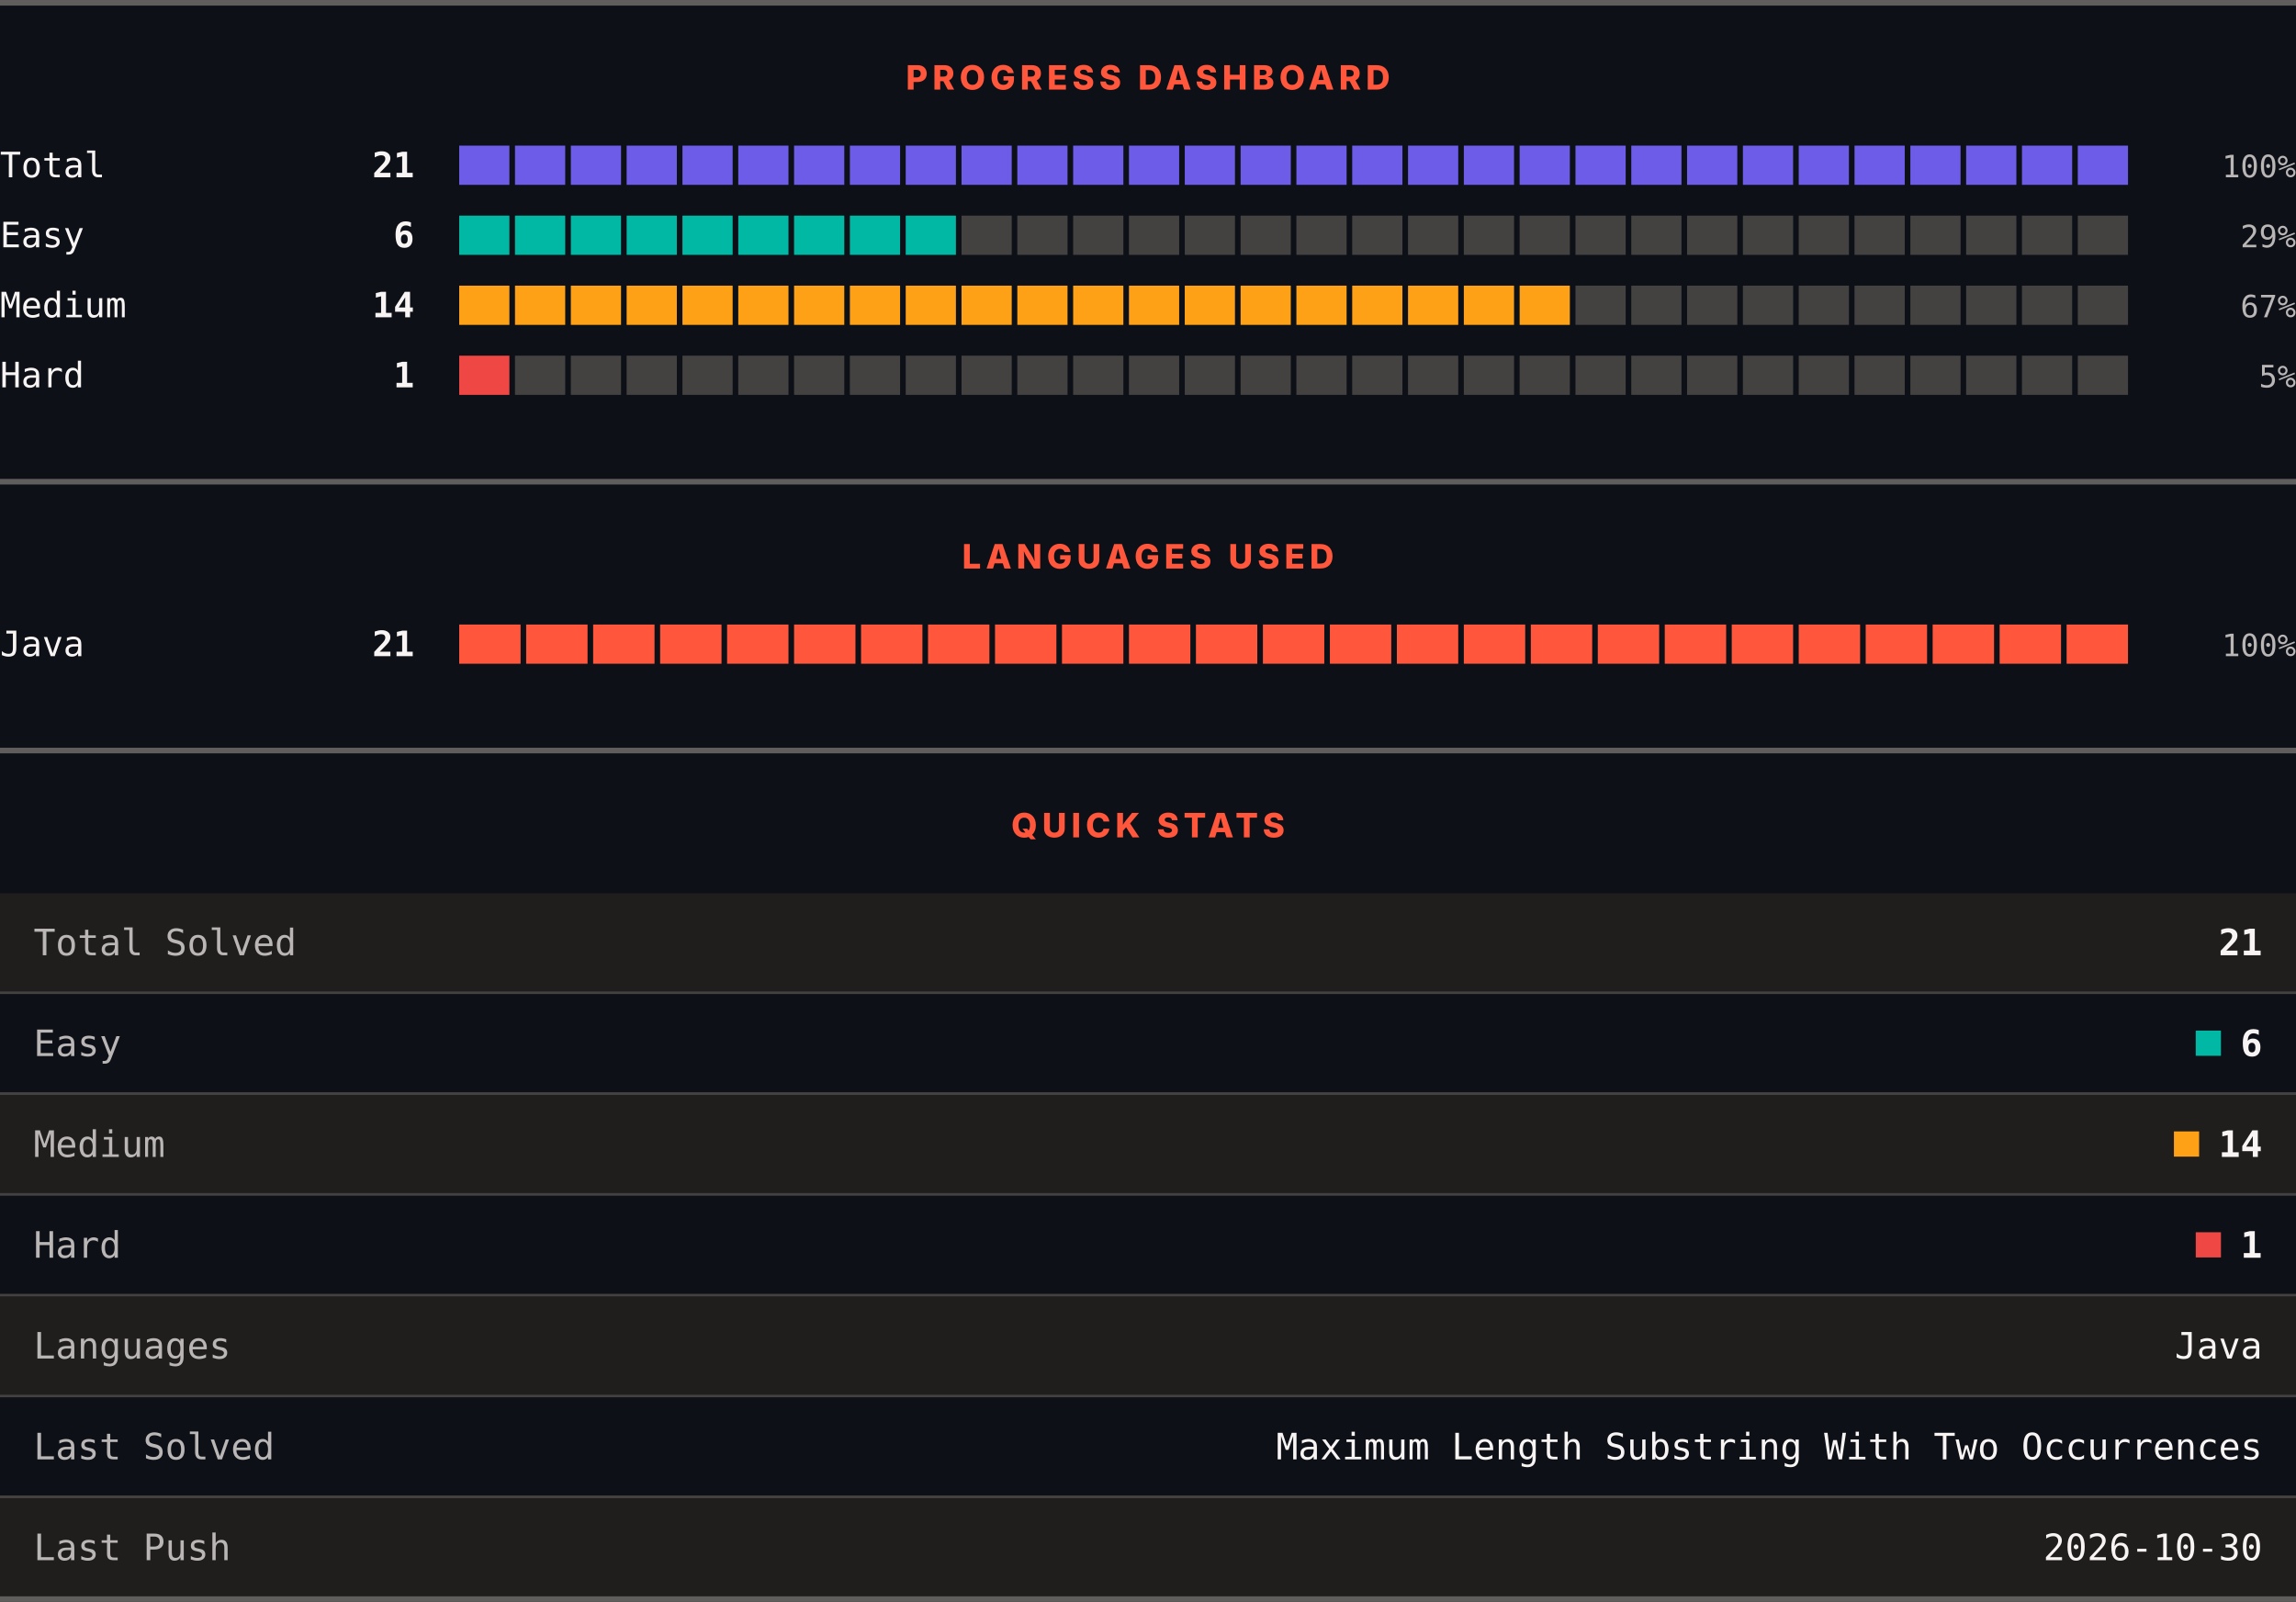
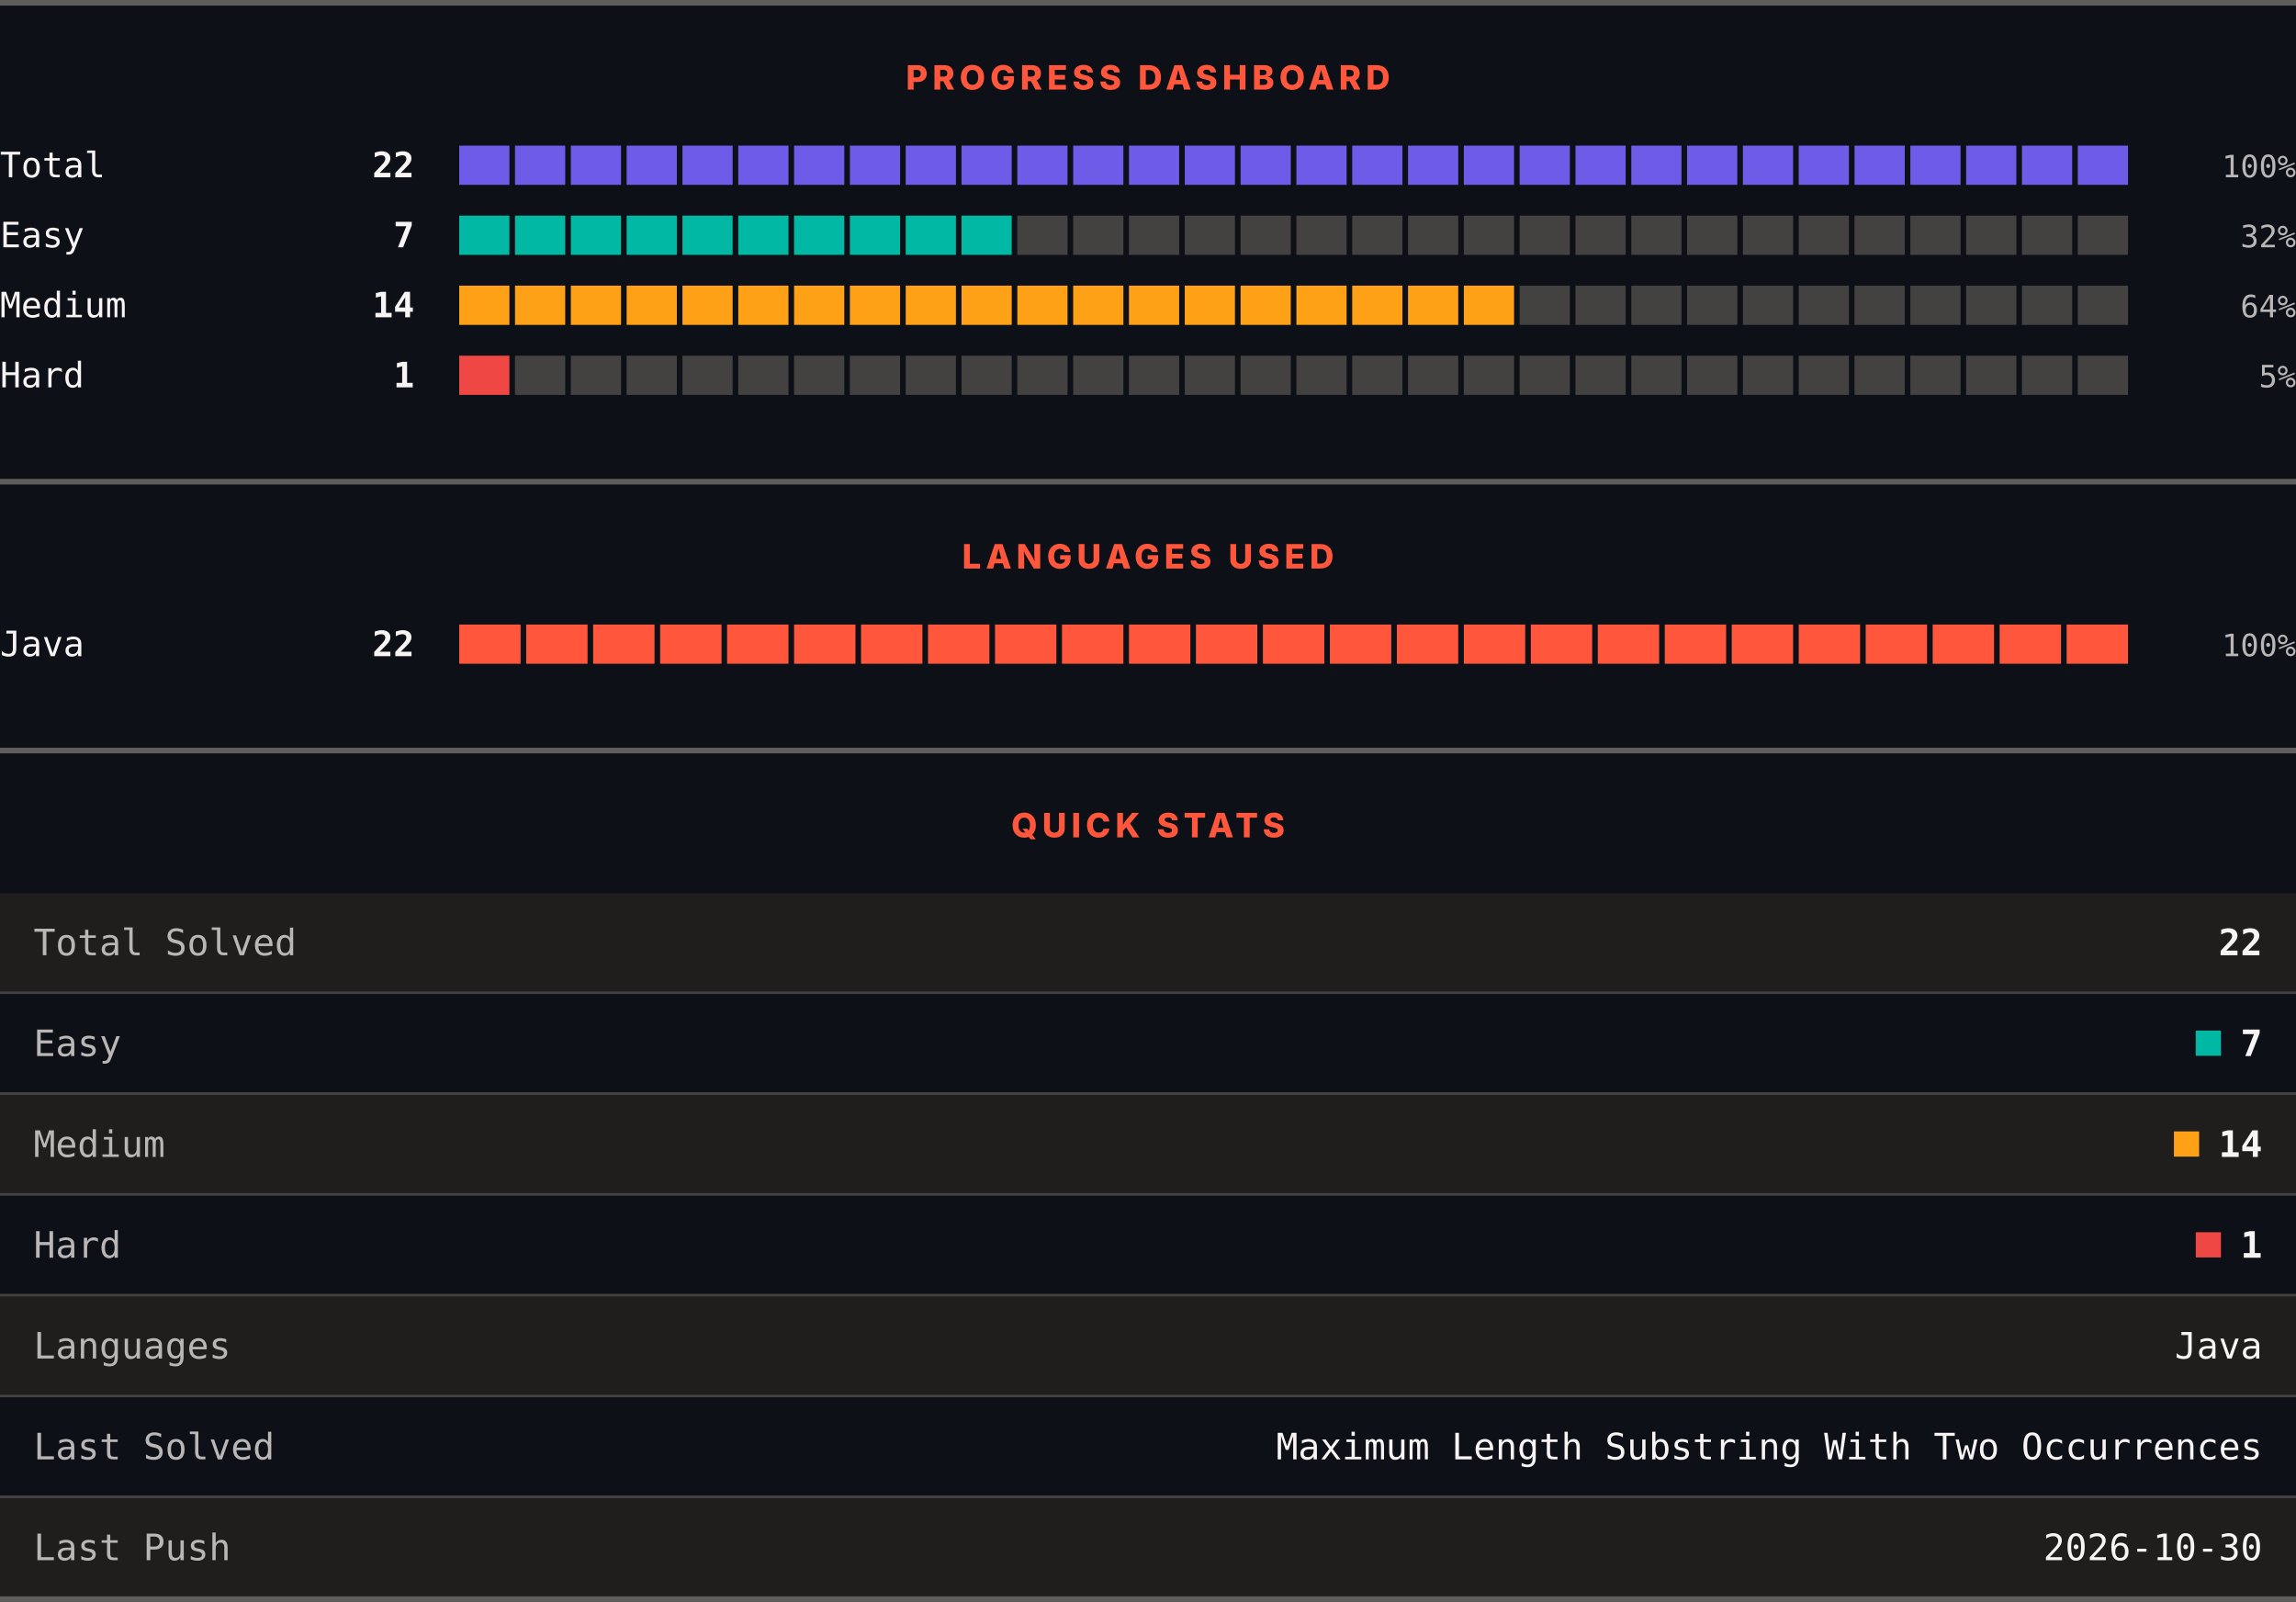
<svg xmlns="http://www.w3.org/2000/svg" width="820" height="572" viewBox="0 0 820 572" role="img" aria-label="LeetCode progress, languages and quick stats">
  <rect width="820" height="572" fill="#0d1117" />
  <rect x="0" y="0" width="820" height="2" fill="#605d5d" />
  <text x="410" y="32" text-anchor="middle" font-family="Archivo, system-ui, -apple-system, Segoe UI, sans-serif" font-size="12" font-weight="800" letter-spacing="1.68" fill="#ff563c">PROGRESS DASHBOARD</text>
  <text x="0" y="63.3" font-family="ui-monospace, SFMono-Regular, Menlo, Consolas, monospace" font-size="12.5" fill="#f8f4f4">Total</text>
-   <text x="148" y="63.3" text-anchor="end" font-family="ui-monospace, SFMono-Regular, Menlo, Consolas, monospace" font-size="12.5" font-weight="700" fill="#f8f4f4">21</text>
+   <text x="148" y="63.3" text-anchor="end" font-family="ui-monospace, SFMono-Regular, Menlo, Consolas, monospace" font-size="12.5" font-weight="700" fill="#f8f4f4">22</text>
  <rect x="164.00" y="52" width="17.93" height="14" fill="#6c5ce7" />
  <rect x="183.93" y="52" width="17.93" height="14" fill="#6c5ce7" />
  <rect x="203.87" y="52" width="17.93" height="14" fill="#6c5ce7" />
  <rect x="223.80" y="52" width="17.93" height="14" fill="#6c5ce7" />
  <rect x="243.73" y="52" width="17.93" height="14" fill="#6c5ce7" />
  <rect x="263.67" y="52" width="17.93" height="14" fill="#6c5ce7" />
  <rect x="283.60" y="52" width="17.93" height="14" fill="#6c5ce7" />
  <rect x="303.53" y="52" width="17.93" height="14" fill="#6c5ce7" />
  <rect x="323.47" y="52" width="17.93" height="14" fill="#6c5ce7" />
  <rect x="343.40" y="52" width="17.93" height="14" fill="#6c5ce7" />
  <rect x="363.33" y="52" width="17.93" height="14" fill="#6c5ce7" />
  <rect x="383.27" y="52" width="17.93" height="14" fill="#6c5ce7" />
  <rect x="403.20" y="52" width="17.93" height="14" fill="#6c5ce7" />
  <rect x="423.13" y="52" width="17.93" height="14" fill="#6c5ce7" />
  <rect x="443.07" y="52" width="17.93" height="14" fill="#6c5ce7" />
  <rect x="463.00" y="52" width="17.93" height="14" fill="#6c5ce7" />
  <rect x="482.93" y="52" width="17.93" height="14" fill="#6c5ce7" />
  <rect x="502.87" y="52" width="17.93" height="14" fill="#6c5ce7" />
  <rect x="522.80" y="52" width="17.93" height="14" fill="#6c5ce7" />
  <rect x="542.73" y="52" width="17.93" height="14" fill="#6c5ce7" />
  <rect x="562.67" y="52" width="17.93" height="14" fill="#6c5ce7" />
  <rect x="582.60" y="52" width="17.93" height="14" fill="#6c5ce7" />
  <rect x="602.53" y="52" width="17.93" height="14" fill="#6c5ce7" />
  <rect x="622.47" y="52" width="17.93" height="14" fill="#6c5ce7" />
  <rect x="642.40" y="52" width="17.93" height="14" fill="#6c5ce7" />
  <rect x="662.33" y="52" width="17.93" height="14" fill="#6c5ce7" />
  <rect x="682.27" y="52" width="17.93" height="14" fill="#6c5ce7" />
  <rect x="702.20" y="52" width="17.93" height="14" fill="#6c5ce7" />
  <rect x="722.13" y="52" width="17.93" height="14" fill="#6c5ce7" />
  <rect x="742.07" y="52" width="17.93" height="14" fill="#6c5ce7" />
  <text x="820" y="63.3" text-anchor="end" font-family="ui-monospace, SFMono-Regular, Menlo, Consolas, monospace" font-size="11" fill="#bab6b6">100%</text>
  <text x="0" y="88.3" font-family="ui-monospace, SFMono-Regular, Menlo, Consolas, monospace" font-size="12.5" fill="#f8f4f4">Easy</text>
-   <text x="148" y="88.3" text-anchor="end" font-family="ui-monospace, SFMono-Regular, Menlo, Consolas, monospace" font-size="12.5" font-weight="700" fill="#f8f4f4">6</text>
+   <text x="148" y="88.3" text-anchor="end" font-family="ui-monospace, SFMono-Regular, Menlo, Consolas, monospace" font-size="12.5" font-weight="700" fill="#f8f4f4">7</text>
  <rect x="164.00" y="77" width="17.93" height="14" fill="#00b8a3" />
  <rect x="183.93" y="77" width="17.93" height="14" fill="#00b8a3" />
  <rect x="203.87" y="77" width="17.93" height="14" fill="#00b8a3" />
  <rect x="223.80" y="77" width="17.93" height="14" fill="#00b8a3" />
  <rect x="243.73" y="77" width="17.93" height="14" fill="#00b8a3" />
  <rect x="263.67" y="77" width="17.93" height="14" fill="#00b8a3" />
  <rect x="283.60" y="77" width="17.93" height="14" fill="#00b8a3" />
  <rect x="303.53" y="77" width="17.93" height="14" fill="#00b8a3" />
  <rect x="323.47" y="77" width="17.93" height="14" fill="#00b8a3" />
-   <rect x="343.40" y="77" width="17.93" height="14" fill="#444141" />
+   <rect x="343.40" y="77" width="17.93" height="14" fill="#00b8a3" />
  <rect x="363.33" y="77" width="17.93" height="14" fill="#444141" />
  <rect x="383.27" y="77" width="17.93" height="14" fill="#444141" />
  <rect x="403.20" y="77" width="17.93" height="14" fill="#444141" />
  <rect x="423.13" y="77" width="17.93" height="14" fill="#444141" />
  <rect x="443.07" y="77" width="17.93" height="14" fill="#444141" />
  <rect x="463.00" y="77" width="17.93" height="14" fill="#444141" />
  <rect x="482.93" y="77" width="17.93" height="14" fill="#444141" />
  <rect x="502.87" y="77" width="17.93" height="14" fill="#444141" />
  <rect x="522.80" y="77" width="17.93" height="14" fill="#444141" />
  <rect x="542.73" y="77" width="17.93" height="14" fill="#444141" />
  <rect x="562.67" y="77" width="17.93" height="14" fill="#444141" />
  <rect x="582.60" y="77" width="17.93" height="14" fill="#444141" />
  <rect x="602.53" y="77" width="17.93" height="14" fill="#444141" />
  <rect x="622.47" y="77" width="17.93" height="14" fill="#444141" />
  <rect x="642.40" y="77" width="17.93" height="14" fill="#444141" />
  <rect x="662.33" y="77" width="17.93" height="14" fill="#444141" />
  <rect x="682.27" y="77" width="17.93" height="14" fill="#444141" />
  <rect x="702.20" y="77" width="17.93" height="14" fill="#444141" />
  <rect x="722.13" y="77" width="17.93" height="14" fill="#444141" />
  <rect x="742.07" y="77" width="17.93" height="14" fill="#444141" />
-   <text x="820" y="88.3" text-anchor="end" font-family="ui-monospace, SFMono-Regular, Menlo, Consolas, monospace" font-size="11" fill="#bab6b6">29%</text>
+   <text x="820" y="88.3" text-anchor="end" font-family="ui-monospace, SFMono-Regular, Menlo, Consolas, monospace" font-size="11" fill="#bab6b6">32%</text>
  <text x="0" y="113.3" font-family="ui-monospace, SFMono-Regular, Menlo, Consolas, monospace" font-size="12.5" fill="#f8f4f4">Medium</text>
  <text x="148" y="113.3" text-anchor="end" font-family="ui-monospace, SFMono-Regular, Menlo, Consolas, monospace" font-size="12.5" font-weight="700" fill="#f8f4f4">14</text>
  <rect x="164.00" y="102" width="17.93" height="14" fill="#ffa116" />
  <rect x="183.93" y="102" width="17.93" height="14" fill="#ffa116" />
  <rect x="203.87" y="102" width="17.93" height="14" fill="#ffa116" />
  <rect x="223.80" y="102" width="17.93" height="14" fill="#ffa116" />
  <rect x="243.73" y="102" width="17.93" height="14" fill="#ffa116" />
  <rect x="263.67" y="102" width="17.93" height="14" fill="#ffa116" />
  <rect x="283.60" y="102" width="17.93" height="14" fill="#ffa116" />
  <rect x="303.53" y="102" width="17.93" height="14" fill="#ffa116" />
  <rect x="323.47" y="102" width="17.93" height="14" fill="#ffa116" />
  <rect x="343.40" y="102" width="17.93" height="14" fill="#ffa116" />
  <rect x="363.33" y="102" width="17.93" height="14" fill="#ffa116" />
  <rect x="383.27" y="102" width="17.93" height="14" fill="#ffa116" />
  <rect x="403.20" y="102" width="17.93" height="14" fill="#ffa116" />
  <rect x="423.13" y="102" width="17.93" height="14" fill="#ffa116" />
  <rect x="443.07" y="102" width="17.93" height="14" fill="#ffa116" />
  <rect x="463.00" y="102" width="17.93" height="14" fill="#ffa116" />
  <rect x="482.93" y="102" width="17.93" height="14" fill="#ffa116" />
  <rect x="502.87" y="102" width="17.93" height="14" fill="#ffa116" />
  <rect x="522.80" y="102" width="17.93" height="14" fill="#ffa116" />
-   <rect x="542.73" y="102" width="17.93" height="14" fill="#ffa116" />
+   <rect x="542.73" y="102" width="17.93" height="14" fill="#444141" />
  <rect x="562.67" y="102" width="17.93" height="14" fill="#444141" />
  <rect x="582.60" y="102" width="17.93" height="14" fill="#444141" />
  <rect x="602.53" y="102" width="17.93" height="14" fill="#444141" />
  <rect x="622.47" y="102" width="17.93" height="14" fill="#444141" />
  <rect x="642.40" y="102" width="17.93" height="14" fill="#444141" />
  <rect x="662.33" y="102" width="17.93" height="14" fill="#444141" />
  <rect x="682.27" y="102" width="17.93" height="14" fill="#444141" />
  <rect x="702.20" y="102" width="17.93" height="14" fill="#444141" />
  <rect x="722.13" y="102" width="17.93" height="14" fill="#444141" />
  <rect x="742.07" y="102" width="17.93" height="14" fill="#444141" />
-   <text x="820" y="113.3" text-anchor="end" font-family="ui-monospace, SFMono-Regular, Menlo, Consolas, monospace" font-size="11" fill="#bab6b6">67%</text>
+   <text x="820" y="113.3" text-anchor="end" font-family="ui-monospace, SFMono-Regular, Menlo, Consolas, monospace" font-size="11" fill="#bab6b6">64%</text>
  <text x="0" y="138.3" font-family="ui-monospace, SFMono-Regular, Menlo, Consolas, monospace" font-size="12.5" fill="#f8f4f4">Hard</text>
  <text x="148" y="138.3" text-anchor="end" font-family="ui-monospace, SFMono-Regular, Menlo, Consolas, monospace" font-size="12.5" font-weight="700" fill="#f8f4f4">1</text>
  <rect x="164.00" y="127" width="17.93" height="14" fill="#ef4743" />
  <rect x="183.93" y="127" width="17.93" height="14" fill="#444141" />
  <rect x="203.87" y="127" width="17.93" height="14" fill="#444141" />
  <rect x="223.80" y="127" width="17.93" height="14" fill="#444141" />
  <rect x="243.73" y="127" width="17.93" height="14" fill="#444141" />
  <rect x="263.67" y="127" width="17.93" height="14" fill="#444141" />
  <rect x="283.60" y="127" width="17.93" height="14" fill="#444141" />
  <rect x="303.53" y="127" width="17.93" height="14" fill="#444141" />
  <rect x="323.47" y="127" width="17.93" height="14" fill="#444141" />
  <rect x="343.40" y="127" width="17.93" height="14" fill="#444141" />
  <rect x="363.33" y="127" width="17.93" height="14" fill="#444141" />
  <rect x="383.27" y="127" width="17.93" height="14" fill="#444141" />
  <rect x="403.20" y="127" width="17.93" height="14" fill="#444141" />
  <rect x="423.13" y="127" width="17.93" height="14" fill="#444141" />
  <rect x="443.07" y="127" width="17.93" height="14" fill="#444141" />
  <rect x="463.00" y="127" width="17.93" height="14" fill="#444141" />
  <rect x="482.93" y="127" width="17.93" height="14" fill="#444141" />
  <rect x="502.87" y="127" width="17.93" height="14" fill="#444141" />
  <rect x="522.80" y="127" width="17.93" height="14" fill="#444141" />
  <rect x="542.73" y="127" width="17.93" height="14" fill="#444141" />
  <rect x="562.67" y="127" width="17.93" height="14" fill="#444141" />
  <rect x="582.60" y="127" width="17.93" height="14" fill="#444141" />
  <rect x="602.53" y="127" width="17.93" height="14" fill="#444141" />
  <rect x="622.47" y="127" width="17.93" height="14" fill="#444141" />
  <rect x="642.40" y="127" width="17.93" height="14" fill="#444141" />
  <rect x="662.33" y="127" width="17.93" height="14" fill="#444141" />
  <rect x="682.27" y="127" width="17.93" height="14" fill="#444141" />
  <rect x="702.20" y="127" width="17.93" height="14" fill="#444141" />
  <rect x="722.13" y="127" width="17.93" height="14" fill="#444141" />
  <rect x="742.07" y="127" width="17.93" height="14" fill="#444141" />
  <text x="820" y="138.3" text-anchor="end" font-family="ui-monospace, SFMono-Regular, Menlo, Consolas, monospace" font-size="11" fill="#bab6b6">5%</text>
  <rect x="0" y="171" width="820" height="2" fill="#605d5d" />
  <text x="410" y="203" text-anchor="middle" font-family="Archivo, system-ui, -apple-system, Segoe UI, sans-serif" font-size="12" font-weight="800" letter-spacing="1.68" fill="#ff563c">LANGUAGES USED</text>
  <text x="0" y="234.3" font-family="ui-monospace, SFMono-Regular, Menlo, Consolas, monospace" font-size="12.5" fill="#f8f4f4">Java</text>
-   <text x="148" y="234.3" text-anchor="end" font-family="ui-monospace, SFMono-Regular, Menlo, Consolas, monospace" font-size="12.5" font-weight="700" fill="#f8f4f4">21</text>
+   <text x="148" y="234.3" text-anchor="end" font-family="ui-monospace, SFMono-Regular, Menlo, Consolas, monospace" font-size="12.5" font-weight="700" fill="#f8f4f4">22</text>
  <rect x="164.00" y="223" width="21.92" height="14" fill="#ff563c" />
  <rect x="187.92" y="223" width="21.92" height="14" fill="#ff563c" />
  <rect x="211.84" y="223" width="21.92" height="14" fill="#ff563c" />
  <rect x="235.76" y="223" width="21.92" height="14" fill="#ff563c" />
  <rect x="259.68" y="223" width="21.92" height="14" fill="#ff563c" />
  <rect x="283.60" y="223" width="21.92" height="14" fill="#ff563c" />
  <rect x="307.52" y="223" width="21.92" height="14" fill="#ff563c" />
  <rect x="331.44" y="223" width="21.92" height="14" fill="#ff563c" />
  <rect x="355.36" y="223" width="21.92" height="14" fill="#ff563c" />
  <rect x="379.28" y="223" width="21.92" height="14" fill="#ff563c" />
  <rect x="403.20" y="223" width="21.92" height="14" fill="#ff563c" />
  <rect x="427.12" y="223" width="21.92" height="14" fill="#ff563c" />
  <rect x="451.04" y="223" width="21.92" height="14" fill="#ff563c" />
  <rect x="474.96" y="223" width="21.92" height="14" fill="#ff563c" />
  <rect x="498.88" y="223" width="21.92" height="14" fill="#ff563c" />
  <rect x="522.80" y="223" width="21.92" height="14" fill="#ff563c" />
  <rect x="546.72" y="223" width="21.92" height="14" fill="#ff563c" />
  <rect x="570.64" y="223" width="21.92" height="14" fill="#ff563c" />
  <rect x="594.56" y="223" width="21.92" height="14" fill="#ff563c" />
  <rect x="618.48" y="223" width="21.92" height="14" fill="#ff563c" />
  <rect x="642.40" y="223" width="21.92" height="14" fill="#ff563c" />
  <rect x="666.32" y="223" width="21.92" height="14" fill="#ff563c" />
  <rect x="690.24" y="223" width="21.92" height="14" fill="#ff563c" />
  <rect x="714.16" y="223" width="21.92" height="14" fill="#ff563c" />
  <rect x="738.08" y="223" width="21.92" height="14" fill="#ff563c" />
  <text x="820" y="234.3" text-anchor="end" font-family="ui-monospace, SFMono-Regular, Menlo, Consolas, monospace" font-size="11" fill="#bab6b6">100%</text>
  <rect x="0" y="267" width="820" height="2" fill="#605d5d" />
  <text x="410" y="299" text-anchor="middle" font-family="Archivo, system-ui, -apple-system, Segoe UI, sans-serif" font-size="12" font-weight="800" letter-spacing="1.68" fill="#ff563c">QUICK STATS</text>
  <rect x="0" y="319" width="820" height="35" fill="#201e1d" />
  <text x="12" y="341.1" font-family="ui-monospace, SFMono-Regular, Menlo, Consolas, monospace" font-size="13" fill="#bab6b6">Total Solved</text>
-   <text x="808" y="341.1" text-anchor="end" font-family="ui-monospace, SFMono-Regular, Menlo, Consolas, monospace" font-size="13" font-weight="700" fill="#f8f4f4">21</text>
+   <text x="808" y="341.1" text-anchor="end" font-family="ui-monospace, SFMono-Regular, Menlo, Consolas, monospace" font-size="13" font-weight="700" fill="#f8f4f4">22</text>
  <rect x="0" y="354" width="820" height="1" fill="#444141" />
  <rect x="0" y="355" width="820" height="35" fill="#0d1117" />
  <text x="12" y="377.1" font-family="ui-monospace, SFMono-Regular, Menlo, Consolas, monospace" font-size="13" fill="#bab6b6">Easy</text>
  <rect x="784.2" y="368" width="9" height="9" fill="#00b8a3" />
-   <text x="808" y="377.1" text-anchor="end" font-family="ui-monospace, SFMono-Regular, Menlo, Consolas, monospace" font-size="13" font-weight="700" fill="#f8f4f4">6</text>
+   <text x="808" y="377.1" text-anchor="end" font-family="ui-monospace, SFMono-Regular, Menlo, Consolas, monospace" font-size="13" font-weight="700" fill="#f8f4f4">7</text>
  <rect x="0" y="390" width="820" height="1" fill="#444141" />
  <rect x="0" y="391" width="820" height="35" fill="#201e1d" />
  <text x="12" y="413.1" font-family="ui-monospace, SFMono-Regular, Menlo, Consolas, monospace" font-size="13" fill="#bab6b6">Medium</text>
  <rect x="776.4" y="404" width="9" height="9" fill="#ffa116" />
  <text x="808" y="413.1" text-anchor="end" font-family="ui-monospace, SFMono-Regular, Menlo, Consolas, monospace" font-size="13" font-weight="700" fill="#f8f4f4">14</text>
  <rect x="0" y="426" width="820" height="1" fill="#444141" />
  <rect x="0" y="427" width="820" height="35" fill="#0d1117" />
  <text x="12" y="449.1" font-family="ui-monospace, SFMono-Regular, Menlo, Consolas, monospace" font-size="13" fill="#bab6b6">Hard</text>
  <rect x="784.2" y="440" width="9" height="9" fill="#ef4743" />
  <text x="808" y="449.1" text-anchor="end" font-family="ui-monospace, SFMono-Regular, Menlo, Consolas, monospace" font-size="13" font-weight="700" fill="#f8f4f4">1</text>
  <rect x="0" y="462" width="820" height="1" fill="#444141" />
  <rect x="0" y="463" width="820" height="35" fill="#201e1d" />
  <text x="12" y="485.1" font-family="ui-monospace, SFMono-Regular, Menlo, Consolas, monospace" font-size="13" fill="#bab6b6">Languages</text>
  <text x="808" y="485.1" text-anchor="end" font-family="ui-monospace, SFMono-Regular, Menlo, Consolas, monospace" font-size="13" fill="#f8f4f4">Java</text>
  <rect x="0" y="498" width="820" height="1" fill="#444141" />
  <rect x="0" y="499" width="820" height="35" fill="#0d1117" />
  <text x="12" y="521.1" font-family="ui-monospace, SFMono-Regular, Menlo, Consolas, monospace" font-size="13" fill="#bab6b6">Last Solved</text>
  <text x="808" y="521.1" text-anchor="end" font-family="ui-monospace, SFMono-Regular, Menlo, Consolas, monospace" font-size="13" fill="#f8f4f4">Maximum Length Substring With Two Occurrences</text>
  <rect x="0" y="534" width="820" height="1" fill="#444141" />
  <rect x="0" y="535" width="820" height="35" fill="#201e1d" />
  <text x="12" y="557.1" font-family="ui-monospace, SFMono-Regular, Menlo, Consolas, monospace" font-size="13" fill="#bab6b6">Last Push</text>
  <text x="808" y="557.1" text-anchor="end" font-family="ui-monospace, SFMono-Regular, Menlo, Consolas, monospace" font-size="13" fill="#f8f4f4">2026-10-30</text>
  <rect x="0" y="570" width="820" height="2" fill="#605d5d" />
</svg>
